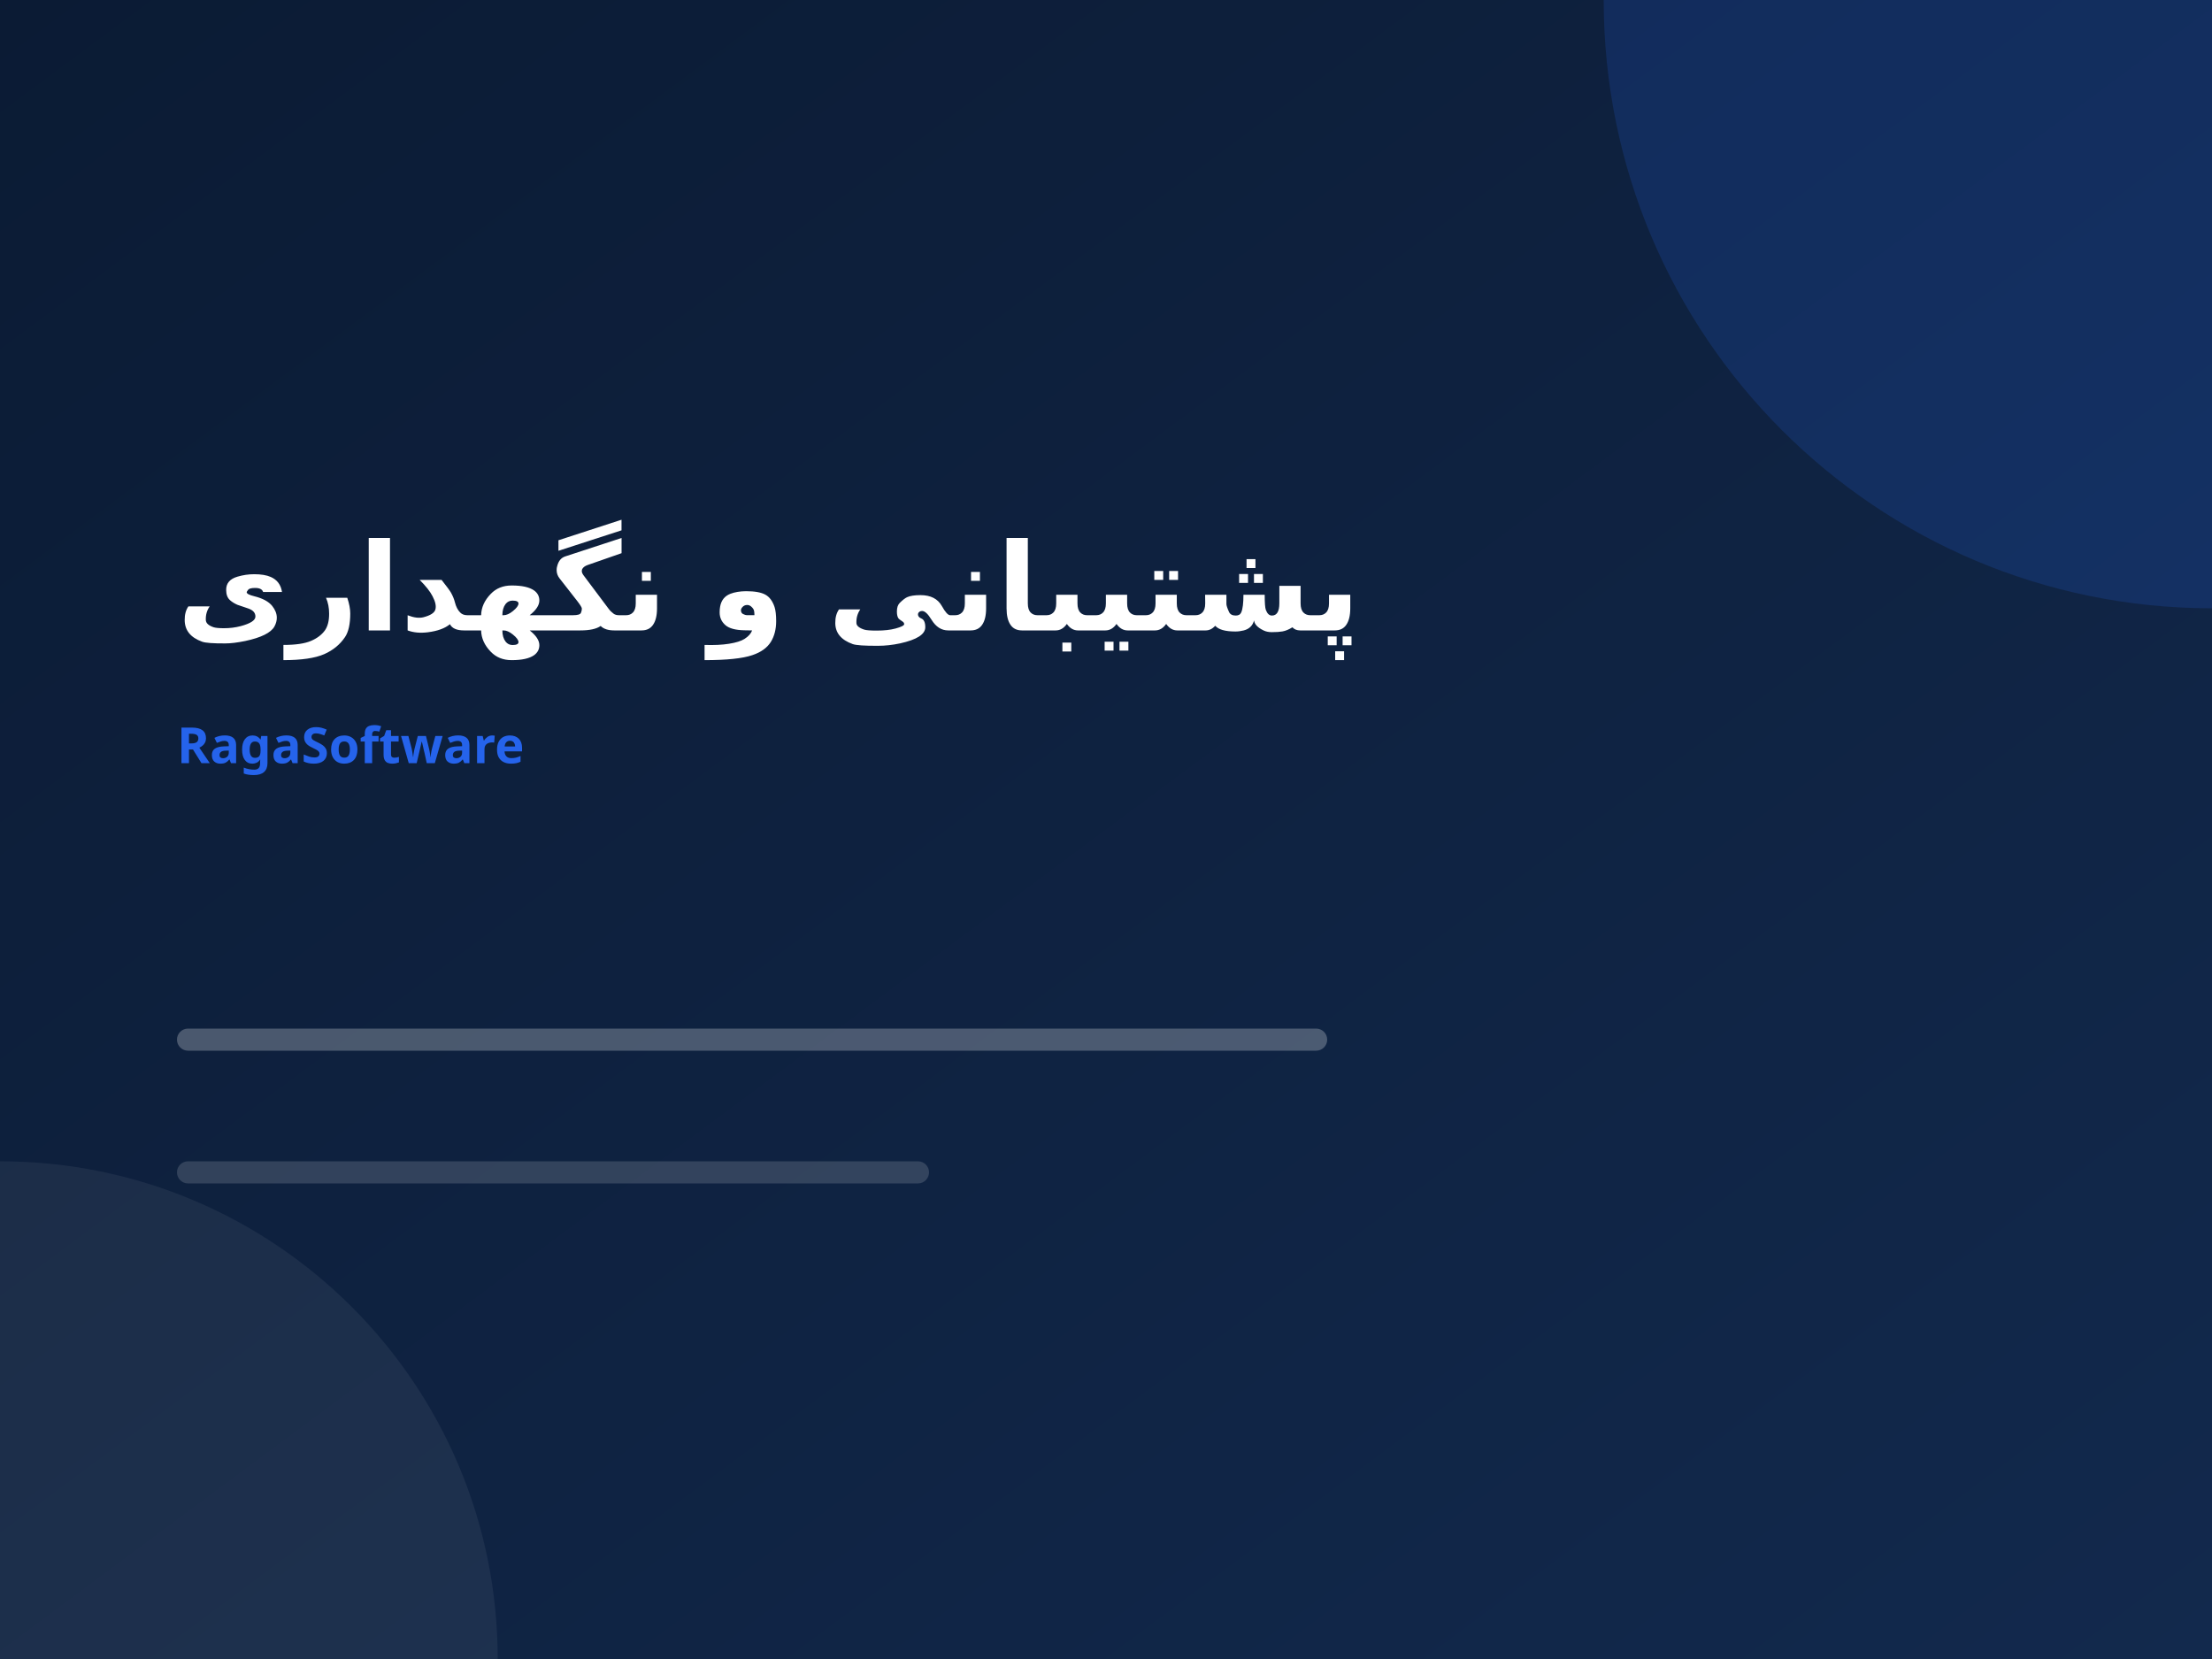
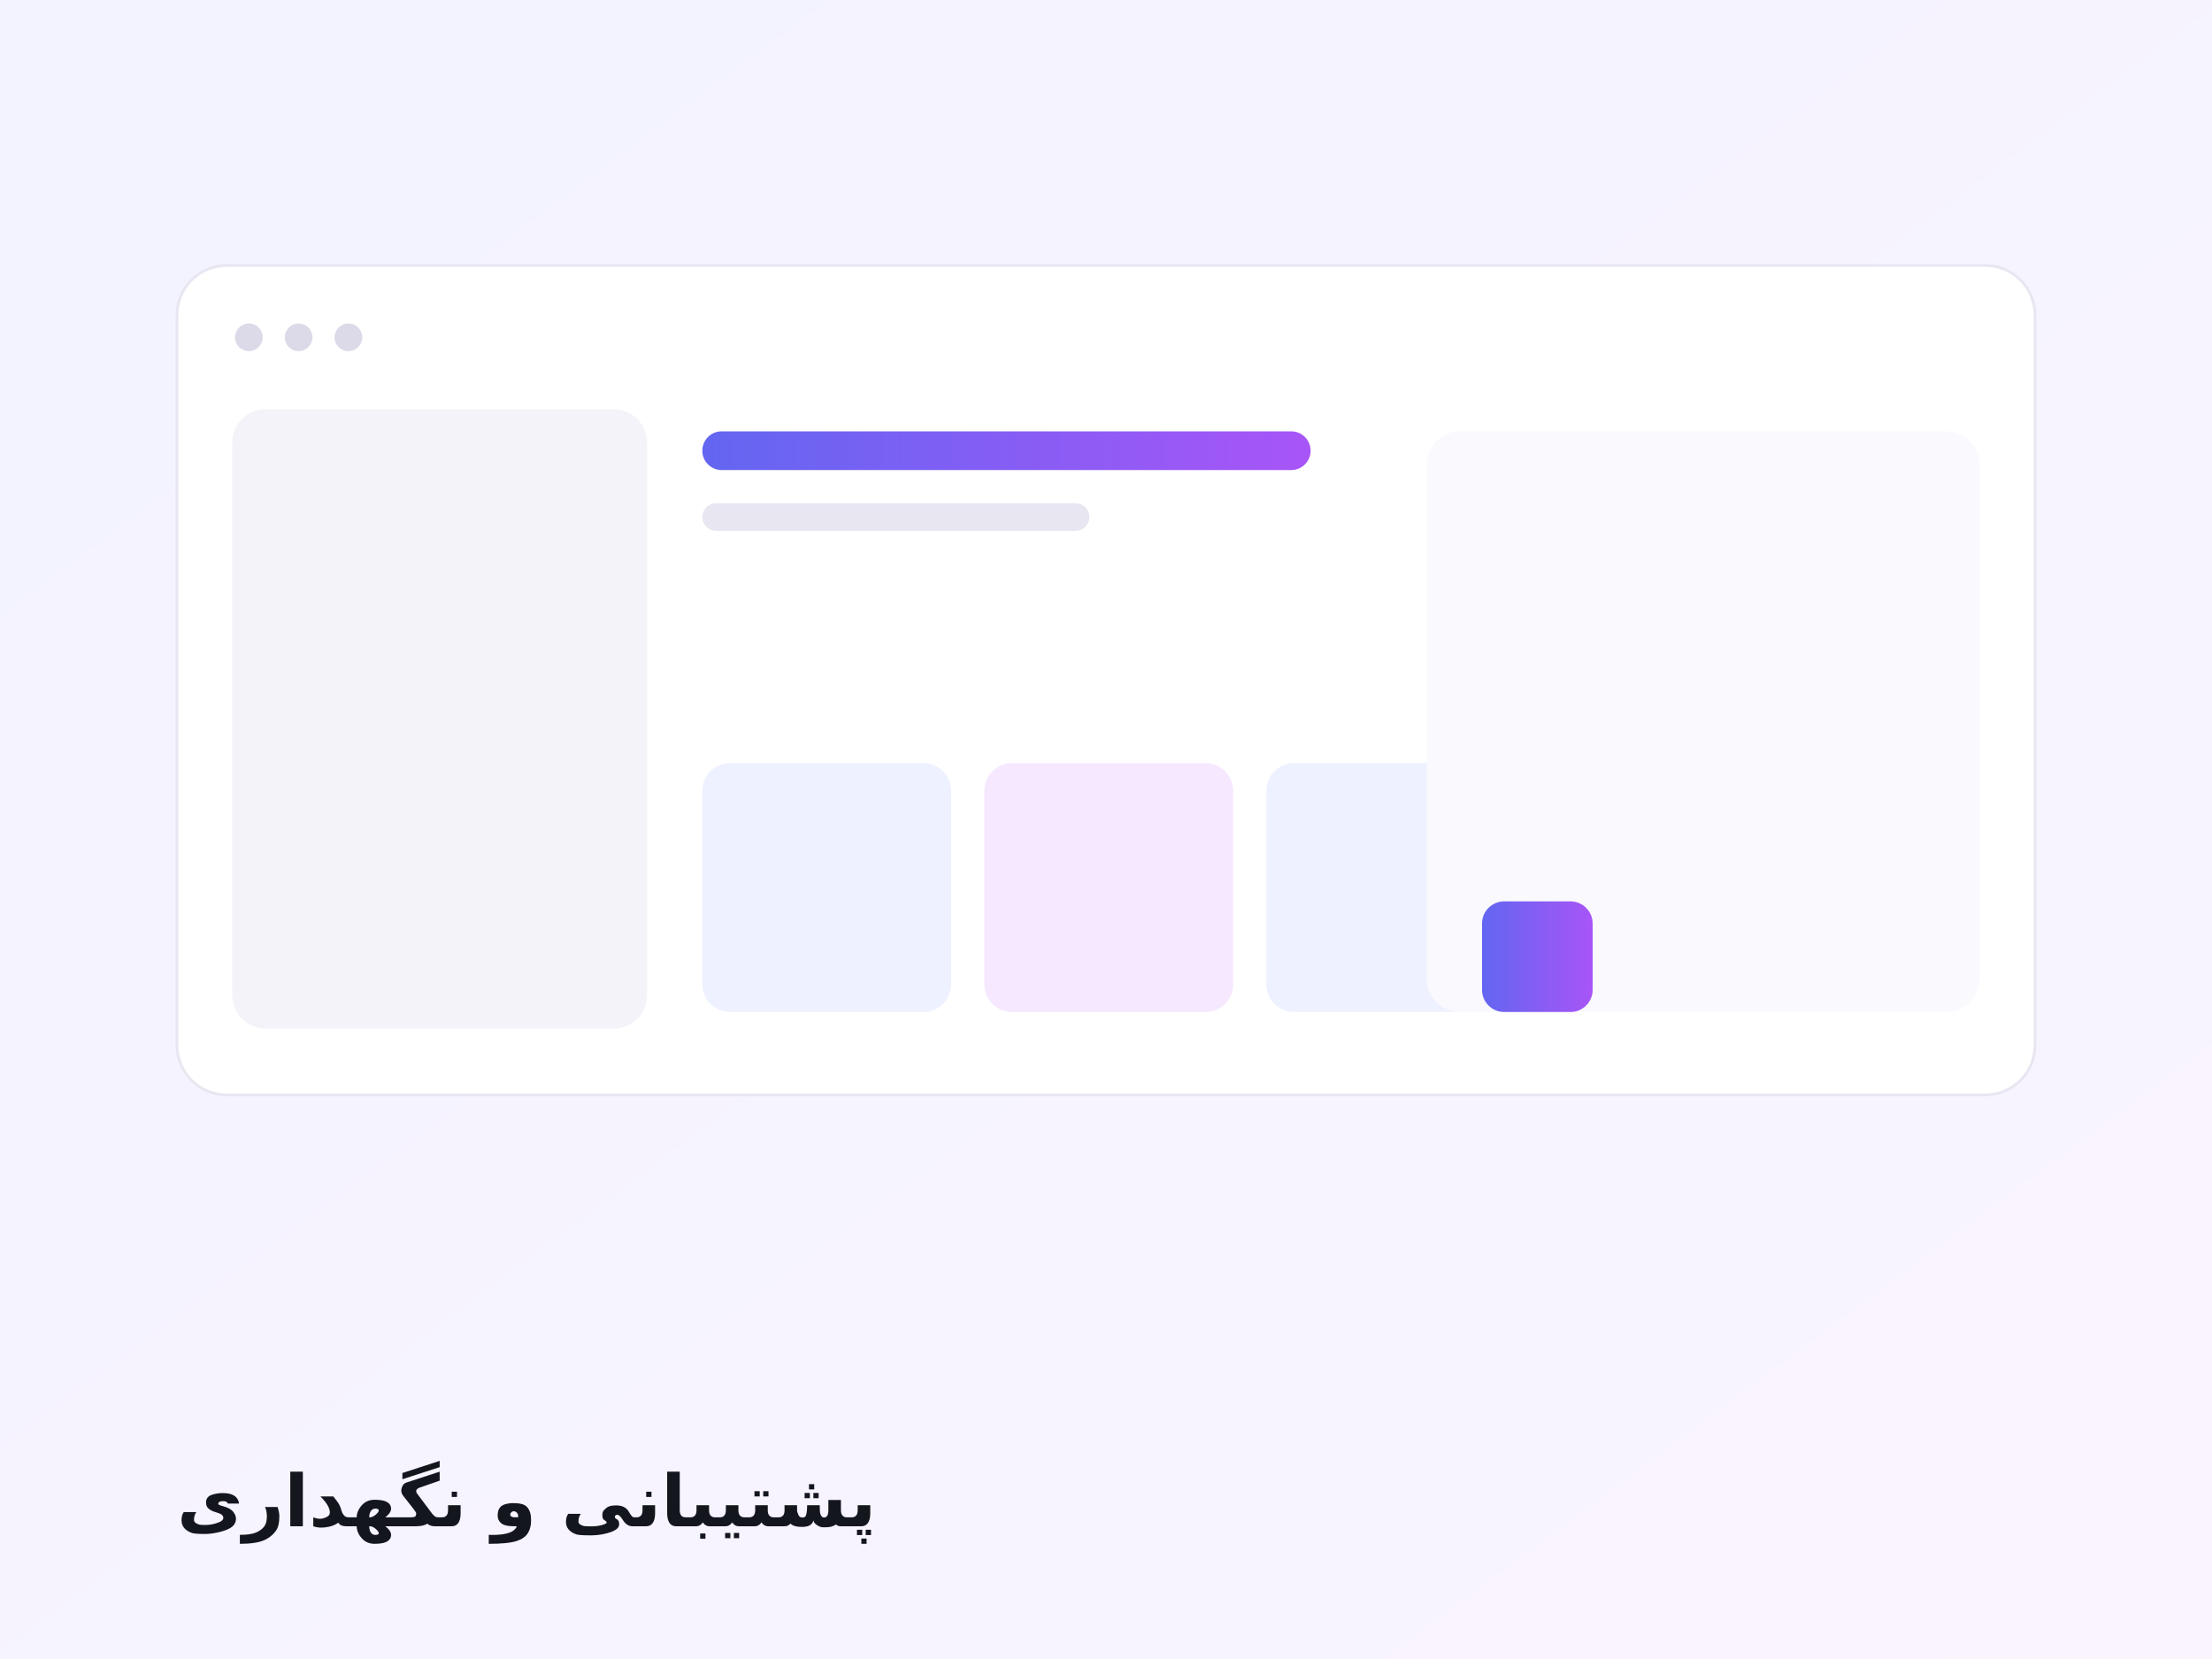
<svg xmlns="http://www.w3.org/2000/svg" width="800" height="600" viewBox="0 0 800 600" role="img" aria-label="پشتیبانی و نگهداری">
  <defs>
-     <linearGradient id="g81d49b" x1="0" y1="0" x2="1" y2="1">
-       <stop offset="0" stop-color="#0b1b34" />
-       <stop offset="1" stop-color="#12294d" />
+     <linearGradient id="bg81d49b" x1="0" y1="0" x2="1" y2="1">
+       <stop offset="0" stop-color="#f2f3ff" />
+       <stop offset="1" stop-color="#faf4ff" />
+     </linearGradient>
+     <linearGradient id="ac81d49b" x1="0" y1="0" x2="1" y2="0">
+       <stop offset="0" stop-color="#6366f1" />
+       <stop offset="1" stop-color="#a855f7" />
    </linearGradient>
  </defs>
-   <rect width="800" height="600" fill="url(#g81d49b)" />
-   <circle cx="800" cy="0" r="220" fill="#2563eb" opacity="0.18" />
-   <circle cx="0" cy="600" r="180" fill="#ffffff" opacity="0.06" />
-   <rect x="8%" y="62%" width="52%" height="8" rx="4" fill="#ffffff" opacity="0.25" />
-   <rect x="8%" y="70%" width="34%" height="8" rx="4" fill="#ffffff" opacity="0.15" />
-   <text x="8%" y="38%" fill="#ffffff" font-family="Vazirmatn, Tahoma, sans-serif" font-size="44" font-weight="700">پشتیبانی و نگهداری</text>
-   <text x="8%" y="46%" fill="#2563eb" font-family="Vazirmatn, Tahoma, sans-serif" font-size="18" font-weight="600">RagaSoftware</text>
+   <rect width="800" height="600" fill="url(#bg81d49b)" />
+   <g transform="translate(64 96)">
+     <rect width="672" height="300" rx="18" fill="#ffffff" stroke="#e8e6f1" />
+     <circle cx="26" cy="26" r="5" fill="#dcd9e8" />
+     <circle cx="44" cy="26" r="5" fill="#dcd9e8" />
+     <circle cx="62" cy="26" r="5" fill="#dcd9e8" />
+     <rect x="20" y="52" width="150" height="224" rx="12" fill="#f4f3f9" />
+     <rect x="190" y="60" width="220" height="14" rx="7" fill="url(#ac81d49b)" />
+     <rect x="190" y="86" width="140" height="10" rx="5" fill="#e8e6f1" />
+     <rect x="190" y="180" width="90" height="90" rx="10" fill="#eef1ff" />
+     <rect x="292" y="180" width="90" height="90" rx="10" fill="#f5e8ff" />
+     <rect x="394" y="180" width="90" height="90" rx="10" fill="#eef1ff" />
+     <rect x="452" y="60" width="200" height="210" rx="12" fill="#faf9fd" />
+     <rect x="472" y="230" width="40" height="40" rx="8" fill="url(#ac81d49b)" />
+   </g>
+   <text x="8%" y="552" fill="#14161d" font-family="Vazirmatn, Tahoma, sans-serif" font-size="26" font-weight="700">پشتیبانی و نگهداری</text>
</svg>
